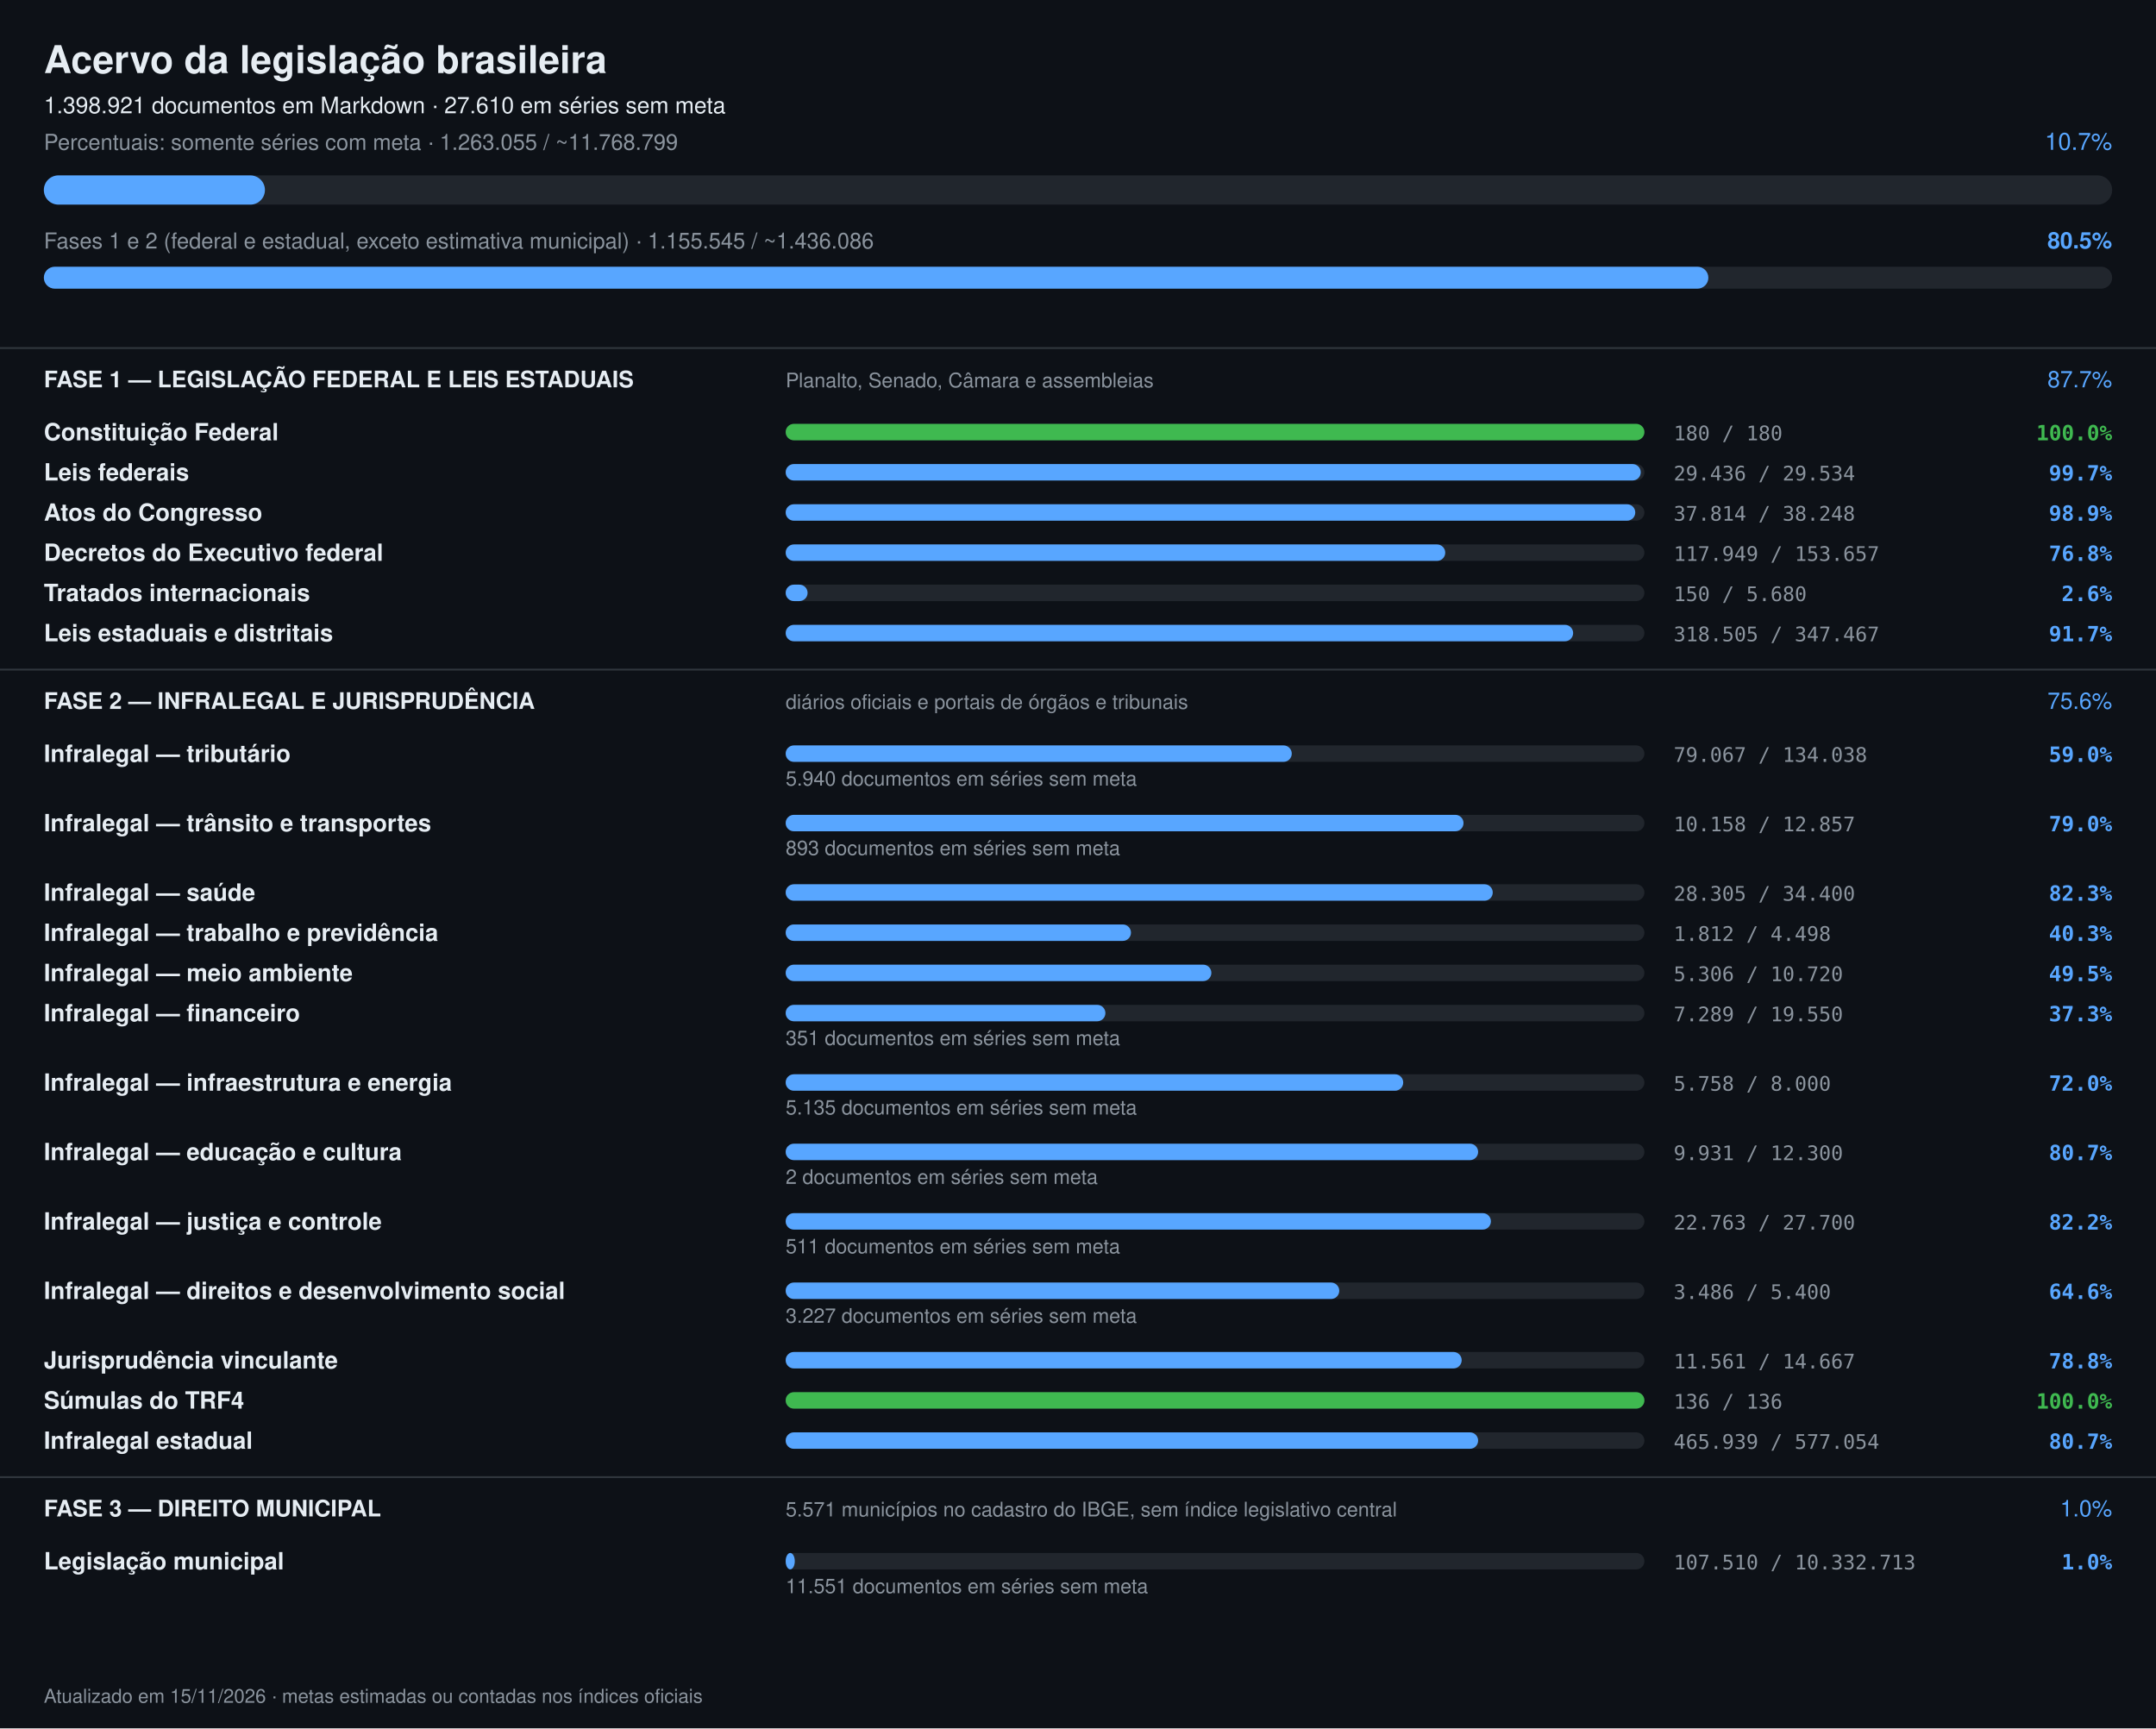
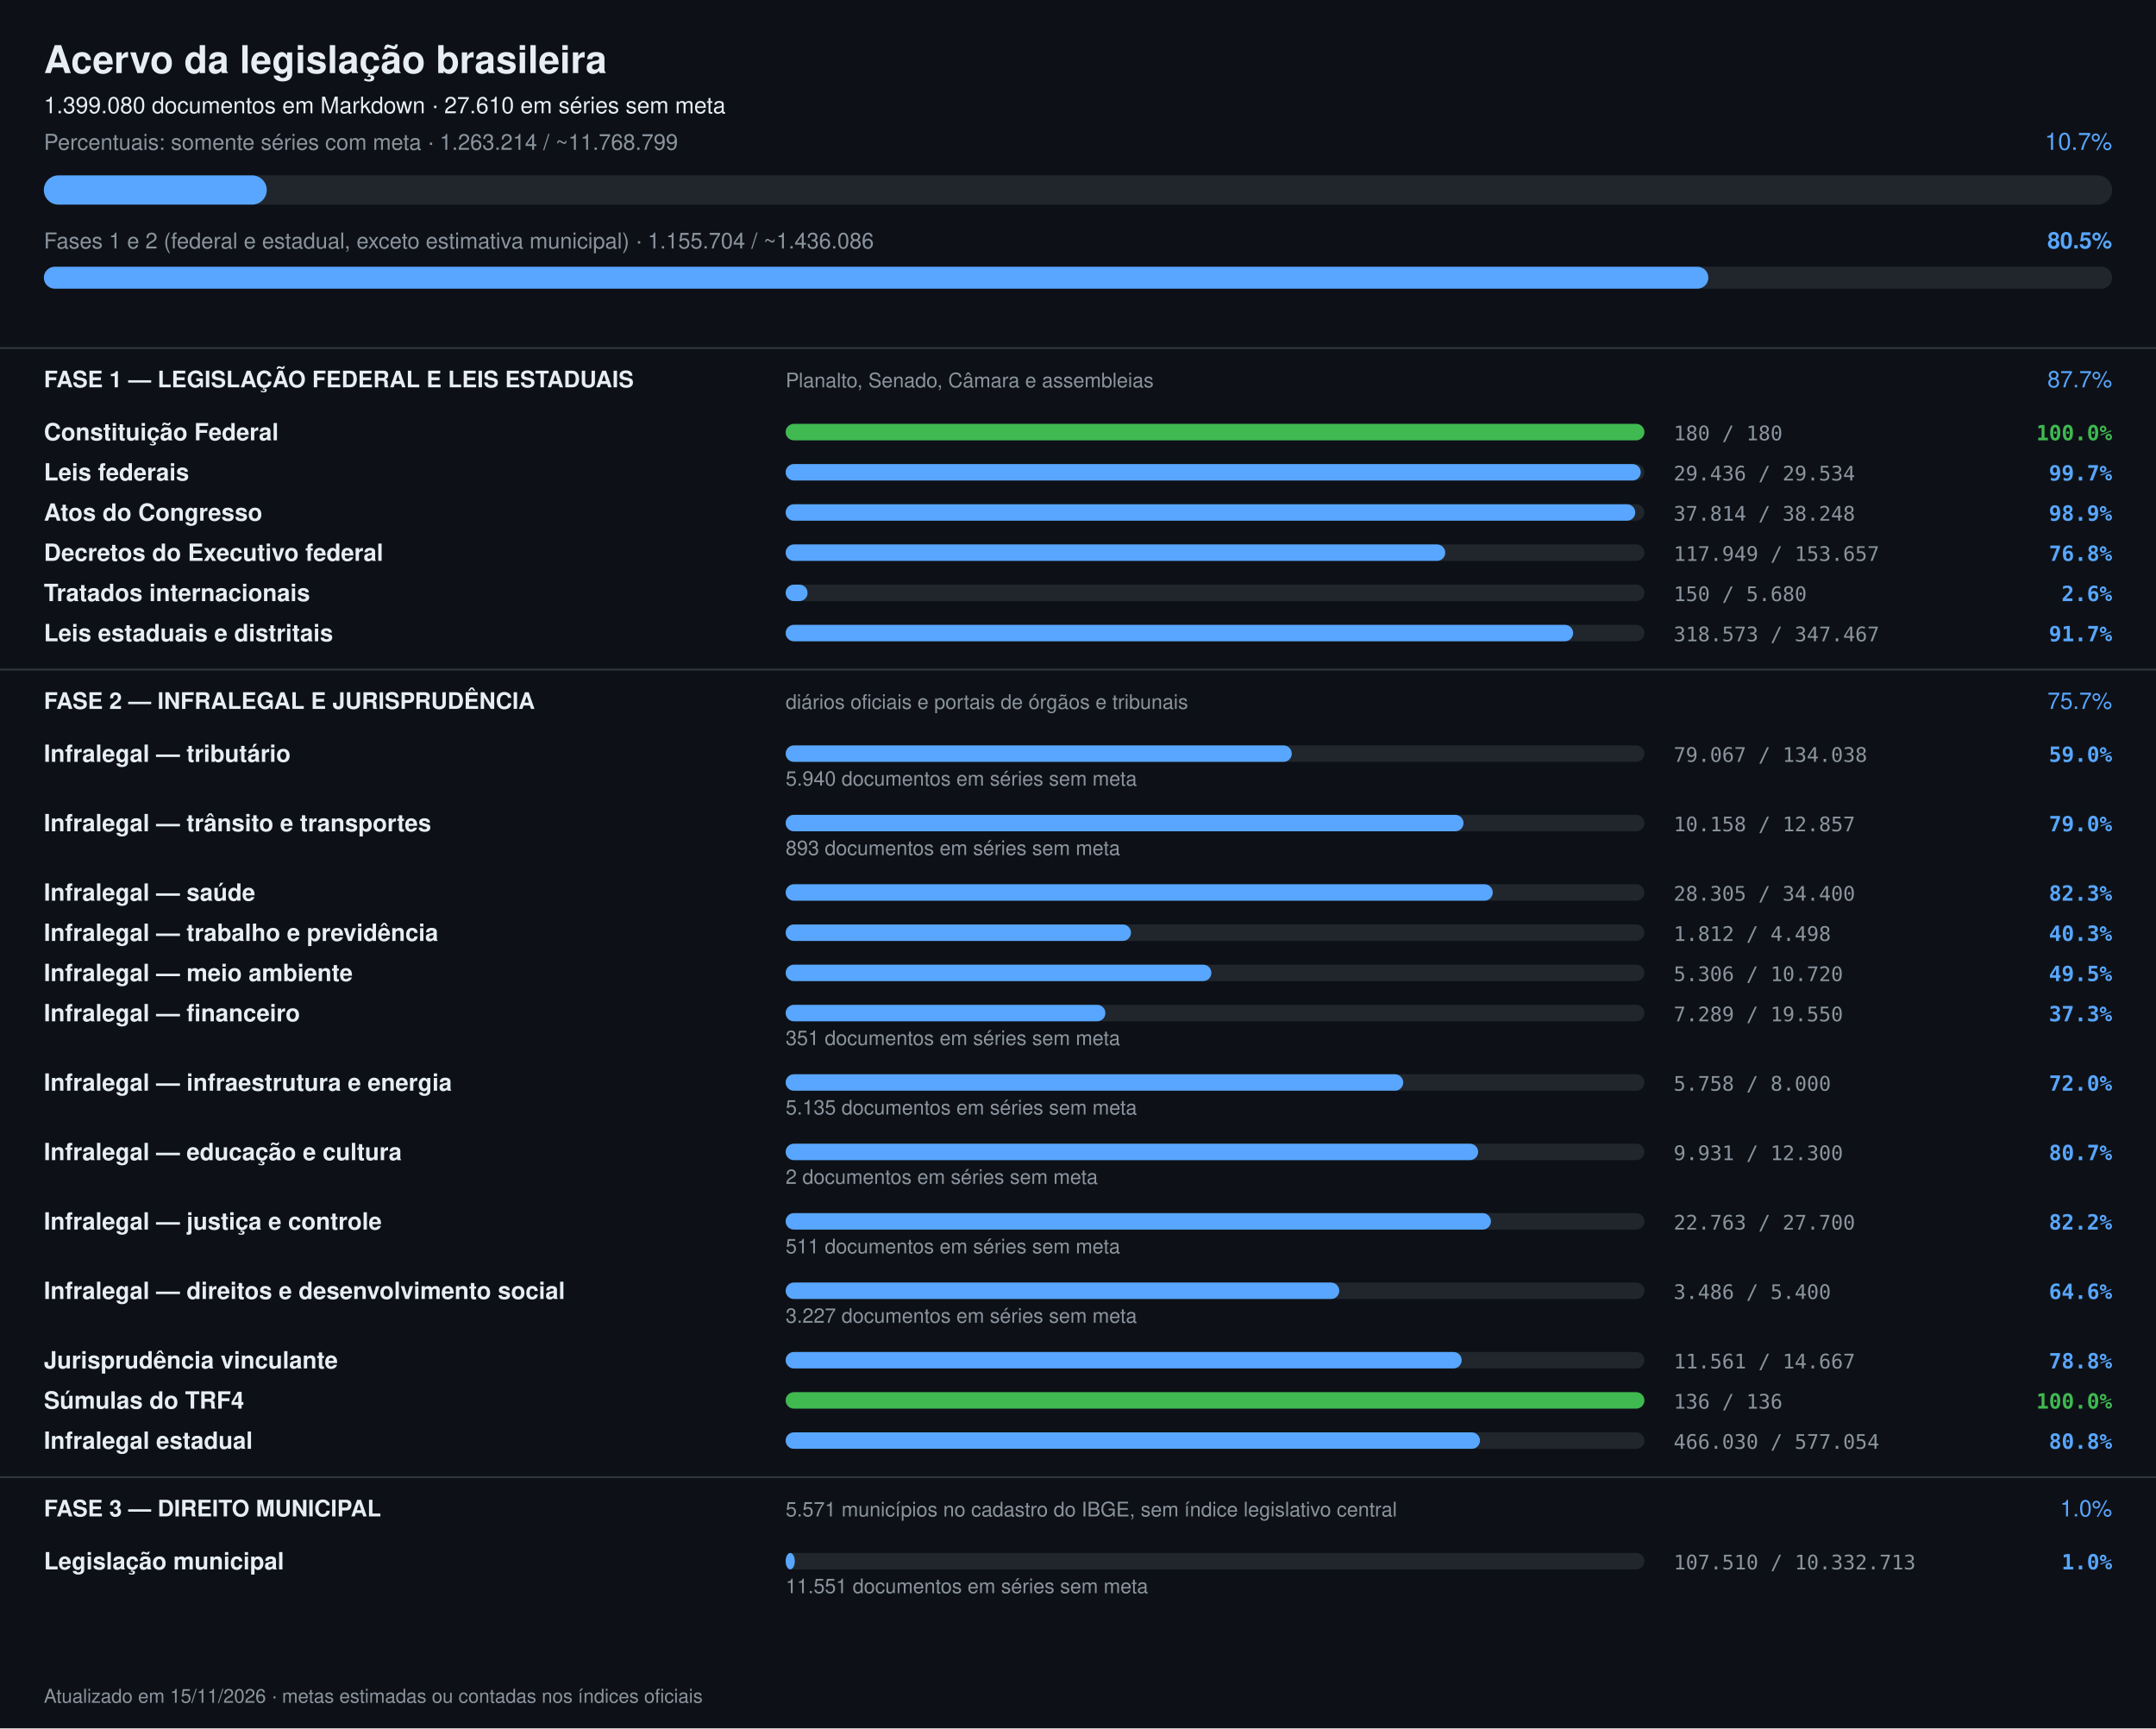
<svg xmlns="http://www.w3.org/2000/svg" width="1180" height="946" viewBox="0 0 1180 946" font-family="-apple-system,Segoe UI,Helvetica,Arial,sans-serif">
  <rect width="1180" height="946" fill="#0d1117" />
  <text x="24" y="40" font-size="21" font-weight="700" fill="#e6edf3">Acervo da legislação brasileira</text>
-   <text x="24" y="62" font-size="12.5" fill="#e6edf3">1.398.921 documentos em Markdown · 27.610 em séries sem meta</text>
-   <text x="24" y="82" font-size="12" fill="#8b949e">Percentuais: somente séries com meta · 1.263.055 / ~11.768.799</text>
+   <text x="24" y="62" font-size="12.5" fill="#e6edf3">1.399.080 documentos em Markdown · 27.610 em séries sem meta</text>
+   <text x="24" y="82" font-size="12" fill="#8b949e">Percentuais: somente séries com meta · 1.263.214 / ~11.768.799</text>
  <text x="1156" y="82" font-size="13" text-anchor="end" fill="#58a6ff">10.7%</text>
  <rect x="24" y="96" width="1132" height="16" rx="8" fill="#21262d" />
-   <rect x="24" y="96" width="121" height="16" rx="8" fill="#58a6ff" />
-   <text x="24" y="136" font-size="12" fill="#8b949e">Fases 1 e 2 (federal e estadual, exceto estimativa municipal) · 1.155.545 / ~1.436.086</text>
+   <rect x="24" y="96" width="122" height="16" rx="8" fill="#58a6ff" />
+   <text x="24" y="136" font-size="12" fill="#8b949e">Fases 1 e 2 (federal e estadual, exceto estimativa municipal) · 1.155.704 / ~1.436.086</text>
  <text x="1156" y="136" font-size="12.5" font-weight="600" text-anchor="end" fill="#58a6ff">80.5%</text>
  <rect x="24" y="146" width="1132" height="12" rx="6" fill="#21262d" />
  <rect x="24" y="146" width="911" height="12" rx="6" fill="#58a6ff" />
  <rect x="0" y="190" width="1180" height="1" fill="#30363d" />
  <text x="24" y="212" font-size="12.5" font-weight="700" fill="#e6edf3">FASE 1 — LEGISLAÇÃO FEDERAL E LEIS ESTADUAIS</text>
  <text x="430" y="212" font-size="11" fill="#8b949e">Planalto, Senado, Câmara e assembleias</text>
  <text x="1156" y="212" font-size="12.5" text-anchor="end" fill="#58a6ff">87.7%</text>
  <text x="24" y="241" font-size="13" font-weight="600" fill="#e6edf3">Constituição Federal</text>
  <rect x="430" y="232" width="470" height="9" rx="4.5" fill="#21262d" />
  <rect x="430" y="232" width="470" height="9" rx="4.5" fill="#3fb950" />
  <text x="916" y="241" font-size="11" fill="#8b949e" font-family="ui-monospace,monospace">180 / 180</text>
  <text x="1156" y="241" font-size="11.5" text-anchor="end" font-weight="600" fill="#3fb950" font-family="ui-monospace,monospace">100.0%</text>
  <text x="24" y="263" font-size="13" font-weight="600" fill="#e6edf3">Leis federais</text>
  <rect x="430" y="254" width="470" height="9" rx="4.5" fill="#21262d" />
  <rect x="430" y="254" width="468" height="9" rx="4.5" fill="#58a6ff" />
  <text x="916" y="263" font-size="11" fill="#8b949e" font-family="ui-monospace,monospace">29.436 / 29.534</text>
  <text x="1156" y="263" font-size="11.5" text-anchor="end" font-weight="600" fill="#58a6ff" font-family="ui-monospace,monospace">99.7%</text>
  <text x="24" y="285" font-size="13" font-weight="600" fill="#e6edf3">Atos do Congresso</text>
  <rect x="430" y="276" width="470" height="9" rx="4.5" fill="#21262d" />
  <rect x="430" y="276" width="465" height="9" rx="4.5" fill="#58a6ff" />
  <text x="916" y="285" font-size="11" fill="#8b949e" font-family="ui-monospace,monospace">37.814 / 38.248</text>
  <text x="1156" y="285" font-size="11.5" text-anchor="end" font-weight="600" fill="#58a6ff" font-family="ui-monospace,monospace">98.9%</text>
  <text x="24" y="307" font-size="13" font-weight="600" fill="#e6edf3">Decretos do Executivo federal</text>
  <rect x="430" y="298" width="470" height="9" rx="4.5" fill="#21262d" />
  <rect x="430" y="298" width="361" height="9" rx="4.5" fill="#58a6ff" />
  <text x="916" y="307" font-size="11" fill="#8b949e" font-family="ui-monospace,monospace">117.949 / 153.657</text>
  <text x="1156" y="307" font-size="11.5" text-anchor="end" font-weight="600" fill="#58a6ff" font-family="ui-monospace,monospace">76.8%</text>
  <text x="24" y="329" font-size="13" font-weight="600" fill="#e6edf3">Tratados internacionais</text>
  <rect x="430" y="320" width="470" height="9" rx="4.5" fill="#21262d" />
  <rect x="430" y="320" width="12" height="9" rx="4.5" fill="#58a6ff" />
  <text x="916" y="329" font-size="11" fill="#8b949e" font-family="ui-monospace,monospace">150 / 5.680</text>
  <text x="1156" y="329" font-size="11.5" text-anchor="end" font-weight="600" fill="#58a6ff" font-family="ui-monospace,monospace">2.6%</text>
  <text x="24" y="351" font-size="13" font-weight="600" fill="#e6edf3">Leis estaduais e distritais</text>
  <rect x="430" y="342" width="470" height="9" rx="4.5" fill="#21262d" />
  <rect x="430" y="342" width="431" height="9" rx="4.5" fill="#58a6ff" />
-   <text x="916" y="351" font-size="11" fill="#8b949e" font-family="ui-monospace,monospace">318.505 / 347.467</text>
+   <text x="916" y="351" font-size="11" fill="#8b949e" font-family="ui-monospace,monospace">318.573 / 347.467</text>
  <text x="1156" y="351" font-size="11.5" text-anchor="end" font-weight="600" fill="#58a6ff" font-family="ui-monospace,monospace">91.7%</text>
  <rect x="0" y="366" width="1180" height="1" fill="#30363d" />
  <text x="24" y="388" font-size="12.5" font-weight="700" fill="#e6edf3">FASE 2 — INFRALEGAL E JURISPRUDÊNCIA</text>
  <text x="430" y="388" font-size="11" fill="#8b949e">diários oficiais e portais de órgãos e tribunais</text>
-   <text x="1156" y="388" font-size="12.5" text-anchor="end" fill="#58a6ff">75.6%</text>
+   <text x="1156" y="388" font-size="12.5" text-anchor="end" fill="#58a6ff">75.7%</text>
  <text x="24" y="417" font-size="13" font-weight="600" fill="#e6edf3">Infralegal — tributário</text>
  <rect x="430" y="408" width="470" height="9" rx="4.5" fill="#21262d" />
  <rect x="430" y="408" width="277" height="9" rx="4.5" fill="#58a6ff" />
  <text x="916" y="417" font-size="11" fill="#8b949e" font-family="ui-monospace,monospace">79.067 / 134.038</text>
  <text x="1156" y="417" font-size="11.5" text-anchor="end" font-weight="600" fill="#58a6ff" font-family="ui-monospace,monospace">59.0%</text>
  <text x="430" y="430" font-size="11" fill="#8b949e">5.940 documentos em séries sem meta</text>
  <text x="24" y="455" font-size="13" font-weight="600" fill="#e6edf3">Infralegal — trânsito e transportes</text>
  <rect x="430" y="446" width="470" height="9" rx="4.5" fill="#21262d" />
  <rect x="430" y="446" width="371" height="9" rx="4.5" fill="#58a6ff" />
  <text x="916" y="455" font-size="11" fill="#8b949e" font-family="ui-monospace,monospace">10.158 / 12.857</text>
  <text x="1156" y="455" font-size="11.5" text-anchor="end" font-weight="600" fill="#58a6ff" font-family="ui-monospace,monospace">79.0%</text>
  <text x="430" y="468" font-size="11" fill="#8b949e">893 documentos em séries sem meta</text>
  <text x="24" y="493" font-size="13" font-weight="600" fill="#e6edf3">Infralegal — saúde</text>
  <rect x="430" y="484" width="470" height="9" rx="4.5" fill="#21262d" />
  <rect x="430" y="484" width="387" height="9" rx="4.5" fill="#58a6ff" />
  <text x="916" y="493" font-size="11" fill="#8b949e" font-family="ui-monospace,monospace">28.305 / 34.400</text>
  <text x="1156" y="493" font-size="11.5" text-anchor="end" font-weight="600" fill="#58a6ff" font-family="ui-monospace,monospace">82.3%</text>
  <text x="24" y="515" font-size="13" font-weight="600" fill="#e6edf3">Infralegal — trabalho e previdência</text>
  <rect x="430" y="506" width="470" height="9" rx="4.5" fill="#21262d" />
  <rect x="430" y="506" width="189" height="9" rx="4.5" fill="#58a6ff" />
  <text x="916" y="515" font-size="11" fill="#8b949e" font-family="ui-monospace,monospace">1.812 / 4.498</text>
  <text x="1156" y="515" font-size="11.5" text-anchor="end" font-weight="600" fill="#58a6ff" font-family="ui-monospace,monospace">40.3%</text>
  <text x="24" y="537" font-size="13" font-weight="600" fill="#e6edf3">Infralegal — meio ambiente</text>
  <rect x="430" y="528" width="470" height="9" rx="4.5" fill="#21262d" />
  <rect x="430" y="528" width="233" height="9" rx="4.5" fill="#58a6ff" />
  <text x="916" y="537" font-size="11" fill="#8b949e" font-family="ui-monospace,monospace">5.306 / 10.720</text>
  <text x="1156" y="537" font-size="11.5" text-anchor="end" font-weight="600" fill="#58a6ff" font-family="ui-monospace,monospace">49.5%</text>
  <text x="24" y="559" font-size="13" font-weight="600" fill="#e6edf3">Infralegal — financeiro</text>
  <rect x="430" y="550" width="470" height="9" rx="4.5" fill="#21262d" />
  <rect x="430" y="550" width="175" height="9" rx="4.5" fill="#58a6ff" />
  <text x="916" y="559" font-size="11" fill="#8b949e" font-family="ui-monospace,monospace">7.289 / 19.550</text>
  <text x="1156" y="559" font-size="11.5" text-anchor="end" font-weight="600" fill="#58a6ff" font-family="ui-monospace,monospace">37.3%</text>
  <text x="430" y="572" font-size="11" fill="#8b949e">351 documentos em séries sem meta</text>
  <text x="24" y="597" font-size="13" font-weight="600" fill="#e6edf3">Infralegal — infraestrutura e energia</text>
  <rect x="430" y="588" width="470" height="9" rx="4.5" fill="#21262d" />
  <rect x="430" y="588" width="338" height="9" rx="4.5" fill="#58a6ff" />
  <text x="916" y="597" font-size="11" fill="#8b949e" font-family="ui-monospace,monospace">5.758 / 8.000</text>
  <text x="1156" y="597" font-size="11.5" text-anchor="end" font-weight="600" fill="#58a6ff" font-family="ui-monospace,monospace">72.0%</text>
  <text x="430" y="610" font-size="11" fill="#8b949e">5.135 documentos em séries sem meta</text>
  <text x="24" y="635" font-size="13" font-weight="600" fill="#e6edf3">Infralegal — educação e cultura</text>
  <rect x="430" y="626" width="470" height="9" rx="4.5" fill="#21262d" />
  <rect x="430" y="626" width="379" height="9" rx="4.5" fill="#58a6ff" />
  <text x="916" y="635" font-size="11" fill="#8b949e" font-family="ui-monospace,monospace">9.931 / 12.300</text>
  <text x="1156" y="635" font-size="11.5" text-anchor="end" font-weight="600" fill="#58a6ff" font-family="ui-monospace,monospace">80.7%</text>
  <text x="430" y="648" font-size="11" fill="#8b949e">2 documentos em séries sem meta</text>
  <text x="24" y="673" font-size="13" font-weight="600" fill="#e6edf3">Infralegal — justiça e controle</text>
  <rect x="430" y="664" width="470" height="9" rx="4.5" fill="#21262d" />
  <rect x="430" y="664" width="386" height="9" rx="4.5" fill="#58a6ff" />
  <text x="916" y="673" font-size="11" fill="#8b949e" font-family="ui-monospace,monospace">22.763 / 27.700</text>
  <text x="1156" y="673" font-size="11.5" text-anchor="end" font-weight="600" fill="#58a6ff" font-family="ui-monospace,monospace">82.2%</text>
  <text x="430" y="686" font-size="11" fill="#8b949e">511 documentos em séries sem meta</text>
  <text x="24" y="711" font-size="13" font-weight="600" fill="#e6edf3">Infralegal — direitos e desenvolvimento social</text>
  <rect x="430" y="702" width="470" height="9" rx="4.5" fill="#21262d" />
  <rect x="430" y="702" width="303" height="9" rx="4.5" fill="#58a6ff" />
  <text x="916" y="711" font-size="11" fill="#8b949e" font-family="ui-monospace,monospace">3.486 / 5.400</text>
  <text x="1156" y="711" font-size="11.5" text-anchor="end" font-weight="600" fill="#58a6ff" font-family="ui-monospace,monospace">64.6%</text>
  <text x="430" y="724" font-size="11" fill="#8b949e">3.227 documentos em séries sem meta</text>
  <text x="24" y="749" font-size="13" font-weight="600" fill="#e6edf3">Jurisprudência vinculante</text>
  <rect x="430" y="740" width="470" height="9" rx="4.5" fill="#21262d" />
  <rect x="430" y="740" width="370" height="9" rx="4.5" fill="#58a6ff" />
  <text x="916" y="749" font-size="11" fill="#8b949e" font-family="ui-monospace,monospace">11.561 / 14.667</text>
  <text x="1156" y="749" font-size="11.5" text-anchor="end" font-weight="600" fill="#58a6ff" font-family="ui-monospace,monospace">78.8%</text>
  <text x="24" y="771" font-size="13" font-weight="600" fill="#e6edf3">Súmulas do TRF4</text>
  <rect x="430" y="762" width="470" height="9" rx="4.5" fill="#21262d" />
  <rect x="430" y="762" width="470" height="9" rx="4.5" fill="#3fb950" />
  <text x="916" y="771" font-size="11" fill="#8b949e" font-family="ui-monospace,monospace">136 / 136</text>
  <text x="1156" y="771" font-size="11.5" text-anchor="end" font-weight="600" fill="#3fb950" font-family="ui-monospace,monospace">100.0%</text>
  <text x="24" y="793" font-size="13" font-weight="600" fill="#e6edf3">Infralegal estadual</text>
  <rect x="430" y="784" width="470" height="9" rx="4.5" fill="#21262d" />
-   <rect x="430" y="784" width="379" height="9" rx="4.5" fill="#58a6ff" />
-   <text x="916" y="793" font-size="11" fill="#8b949e" font-family="ui-monospace,monospace">465.939 / 577.054</text>
-   <text x="1156" y="793" font-size="11.5" text-anchor="end" font-weight="600" fill="#58a6ff" font-family="ui-monospace,monospace">80.7%</text>
+   <rect x="430" y="784" width="380" height="9" rx="4.5" fill="#58a6ff" />
+   <text x="916" y="793" font-size="11" fill="#8b949e" font-family="ui-monospace,monospace">466.030 / 577.054</text>
+   <text x="1156" y="793" font-size="11.5" text-anchor="end" font-weight="600" fill="#58a6ff" font-family="ui-monospace,monospace">80.8%</text>
  <rect x="0" y="808" width="1180" height="1" fill="#30363d" />
  <text x="24" y="830" font-size="12.5" font-weight="700" fill="#e6edf3">FASE 3 — DIREITO MUNICIPAL</text>
  <text x="430" y="830" font-size="11" fill="#8b949e">5.571 municípios no cadastro do IBGE, sem índice legislativo central</text>
  <text x="1156" y="830" font-size="12.5" text-anchor="end" fill="#58a6ff">1.0%</text>
  <text x="24" y="859" font-size="13" font-weight="600" fill="#e6edf3">Legislação municipal</text>
  <rect x="430" y="850" width="470" height="9" rx="4.5" fill="#21262d" />
  <rect x="430" y="850" width="5" height="9" rx="4.5" fill="#58a6ff" />
  <text x="916" y="859" font-size="11" fill="#8b949e" font-family="ui-monospace,monospace">107.510 / 10.332.713</text>
  <text x="1156" y="859" font-size="11.5" text-anchor="end" font-weight="600" fill="#58a6ff" font-family="ui-monospace,monospace">1.0%</text>
  <text x="430" y="872" font-size="11" fill="#8b949e">11.551 documentos em séries sem meta</text>
  <text x="24" y="932" font-size="10.5" fill="#8b949e">Atualizado em 15/11/2026 · metas estimadas ou contadas nos índices oficiais</text>
</svg>
